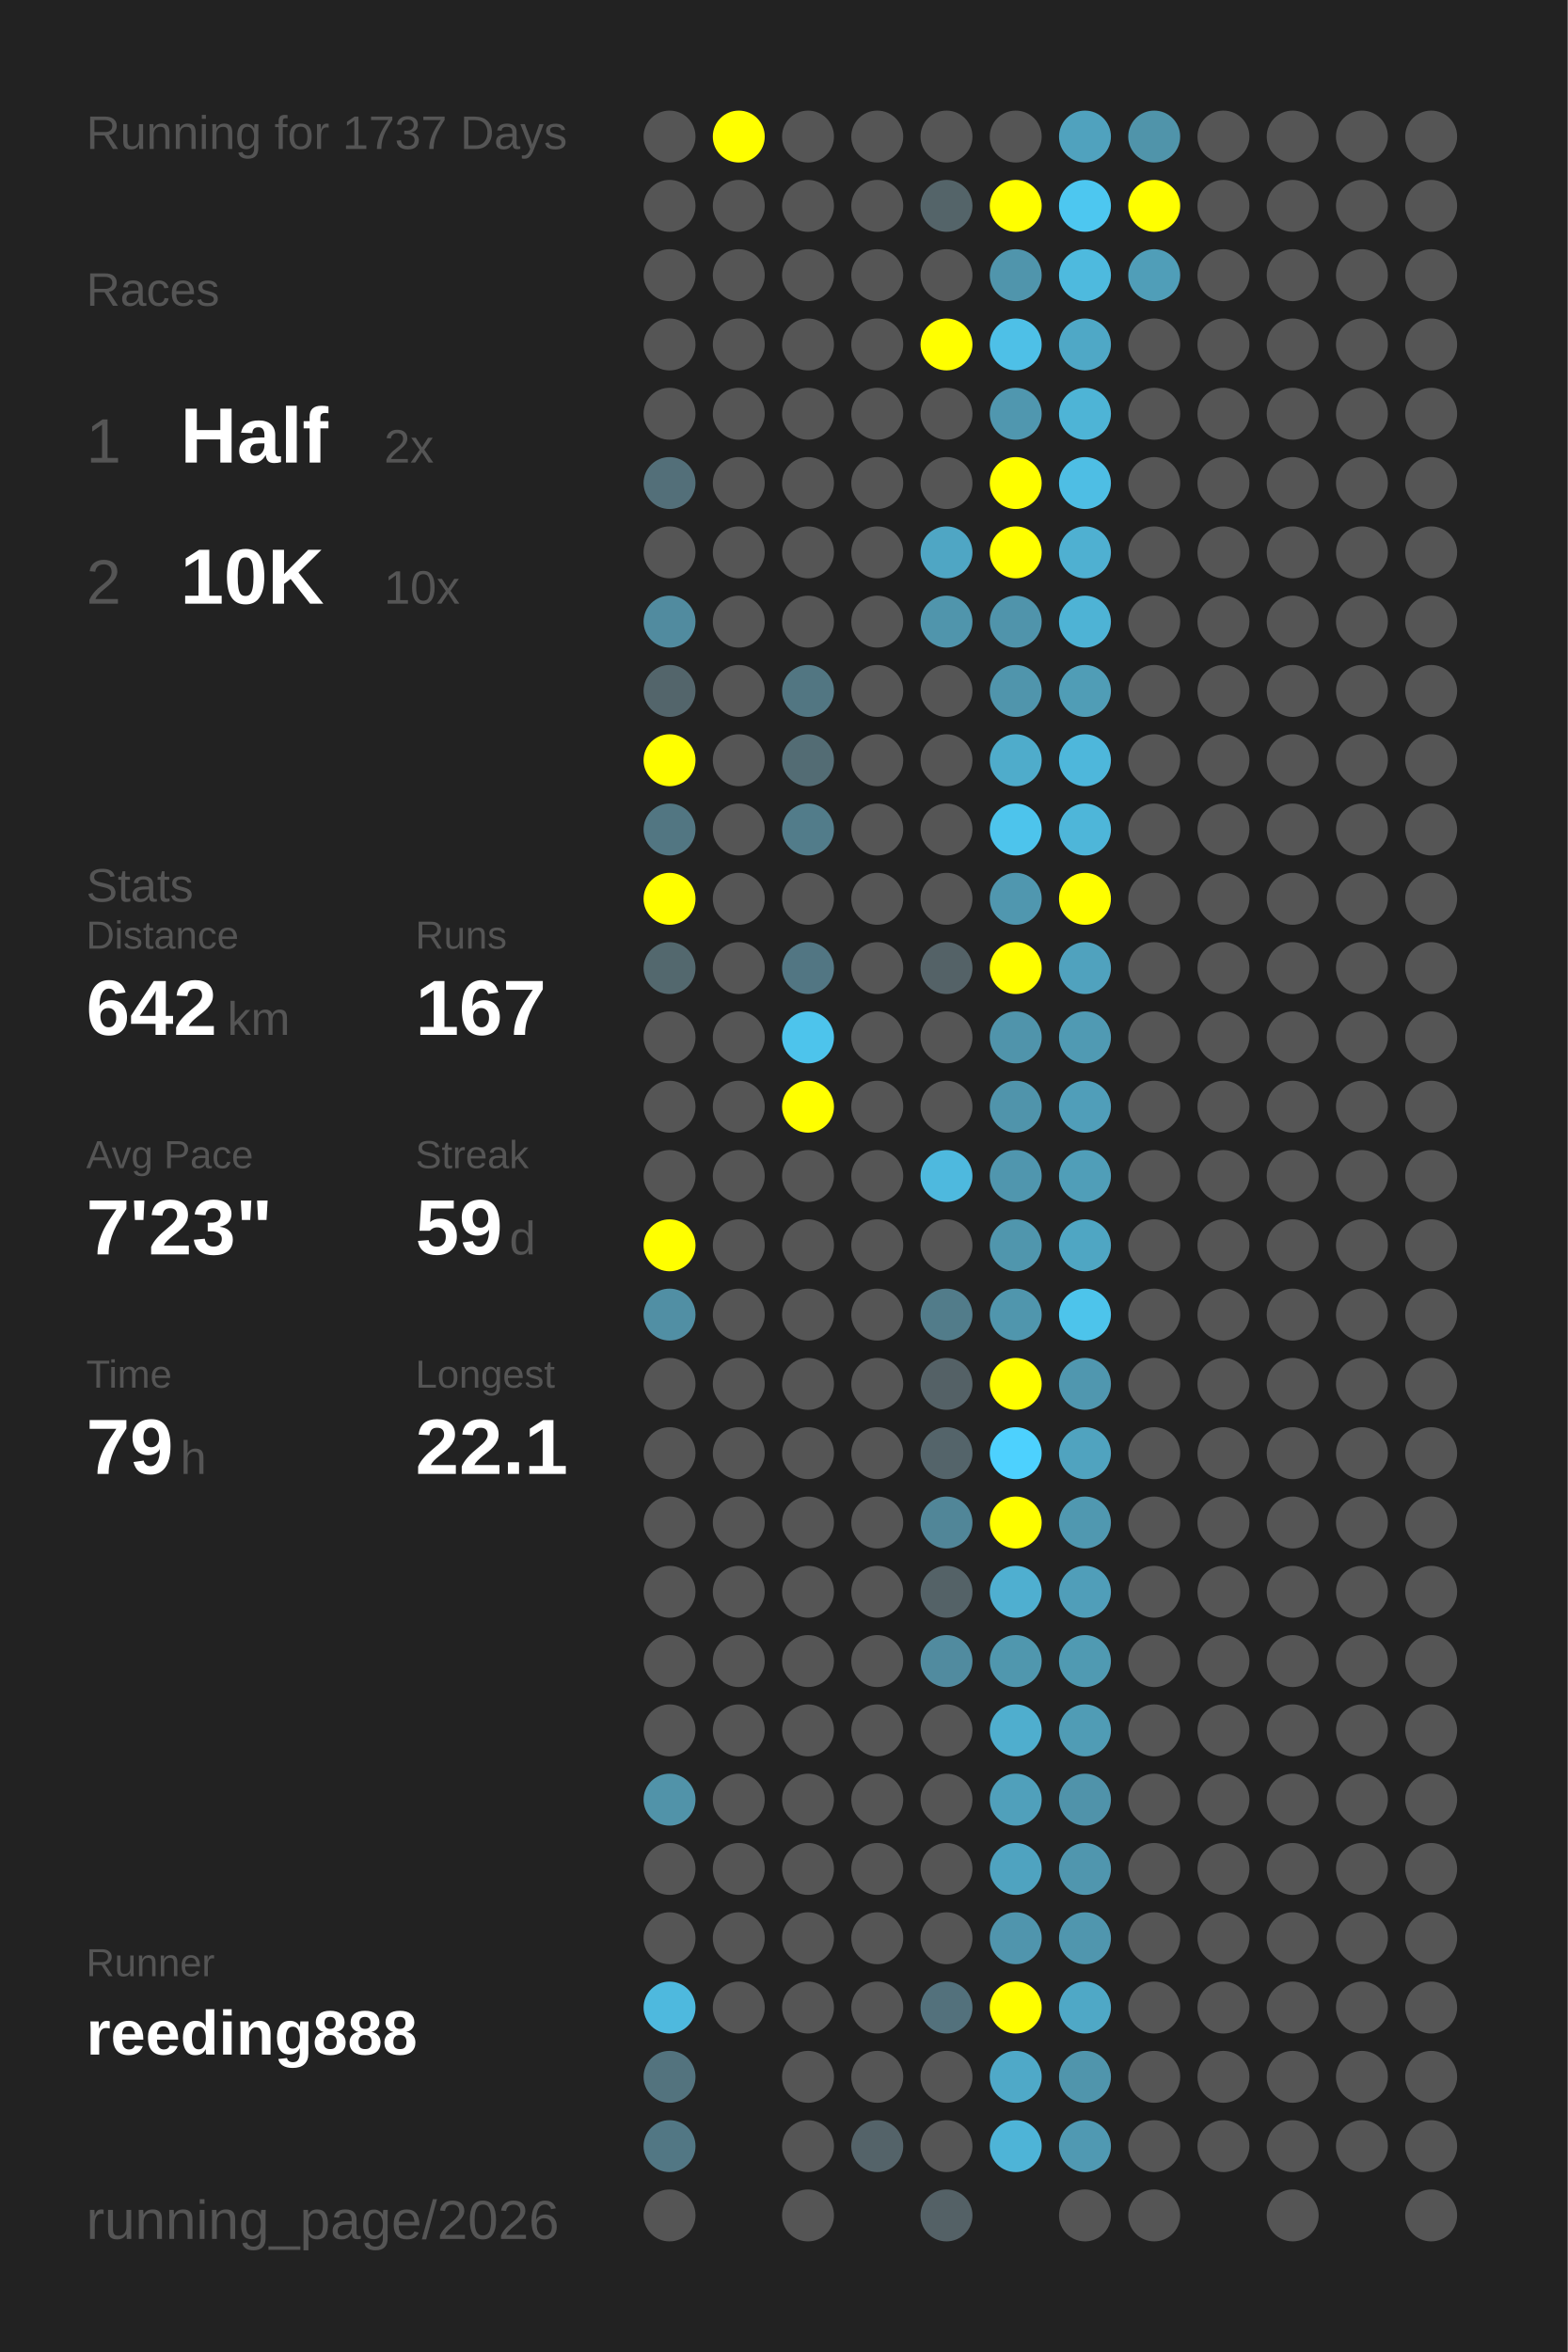
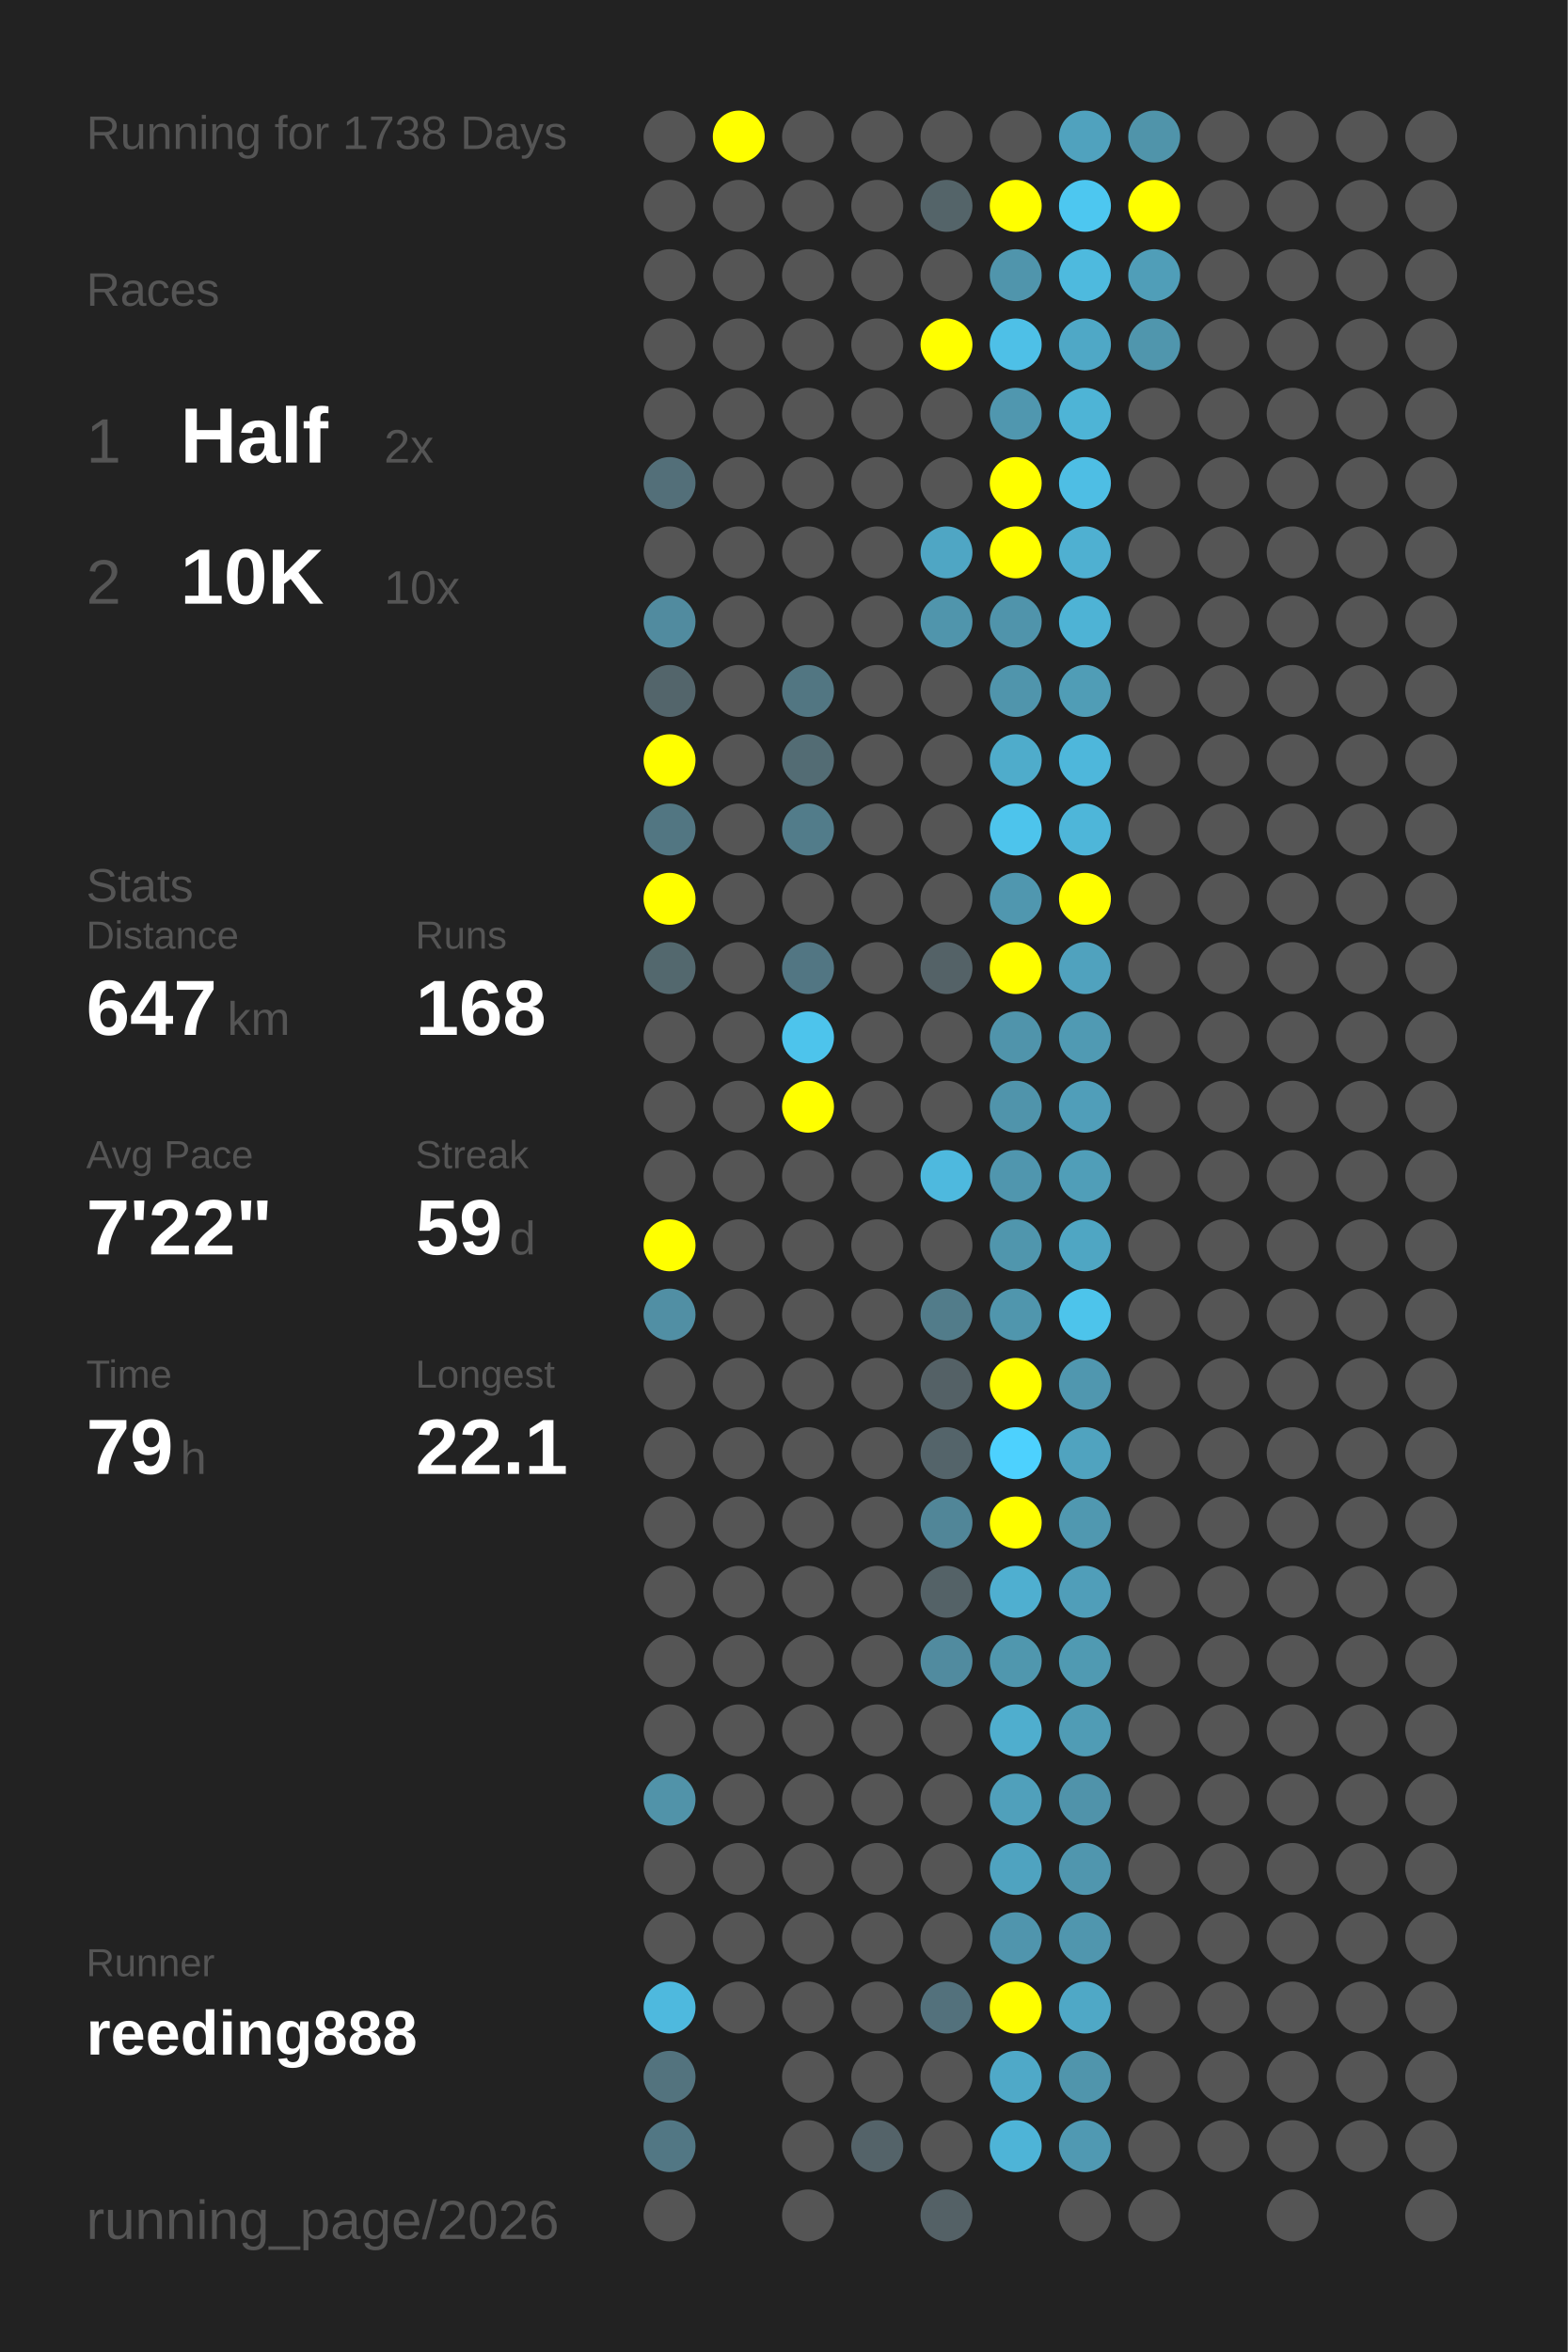
<svg xmlns="http://www.w3.org/2000/svg" baseProfile="full" height="300mm" version="1.1" viewBox="0,0,200,300" width="200mm">
  <defs />
  <rect fill="#222222" height="300" width="200" x="0" y="0" />
-   <text fill="#555555" style="font-size:6px; font-family:Arial;" x="11" y="19">Running for 1737 Days</text>
+   <text fill="#555555" style="font-size:6px; font-family:Arial;" x="11" y="19">Running for 1738 Days</text>
  <text fill="#555555" style="font-size:6px; font-family:Arial;" x="11" y="39">Races</text>
  <text fill="#555555" style="font-size:8px; font-family:Arial;" x="11" y="59">1</text>
  <text fill="#FFFFFF" style="font-size:10px; font-family:Arial; font-weight:bold;" x="23" y="59">Half</text>
  <text fill="#555555" style="font-size:6px; font-family:Arial;" x="49" y="59">2x</text>
  <text fill="#555555" style="font-size:8px; font-family:Arial;" x="11" y="77">2</text>
  <text fill="#FFFFFF" style="font-size:10px; font-family:Arial; font-weight:bold;" x="23" y="77">10K</text>
  <text fill="#555555" style="font-size:6px; font-family:Arial;" x="49" y="77">10x</text>
  <text fill="#555555" style="font-size:6px; font-family:Arial;" x="11" y="115">Stats</text>
  <text fill="#555555" style="font-size:5px; font-family:Arial;" x="11" y="121">Distance</text>
-   <text fill="#FFFFFF" style="font-size:10px; font-family:Arial; font-weight:bold;" x="11" y="132">642</text>
+   <text fill="#FFFFFF" style="font-size:10px; font-family:Arial; font-weight:bold;" x="11" y="132">647</text>
  <text fill="#555555" style="font-size:6px; font-family:Arial;" x="29" y="132">km</text>
  <text fill="#555555" style="font-size:5px; font-family:Arial;" x="53" y="121">Runs</text>
-   <text fill="#FFFFFF" style="font-size:10px; font-family:Arial; font-weight:bold;" x="53" y="132">167</text>
+   <text fill="#FFFFFF" style="font-size:10px; font-family:Arial; font-weight:bold;" x="53" y="132">168</text>
  <text fill="#555555" style="font-size:5px; font-family:Arial;" x="11" y="149">Avg Pace</text>
-   <text fill="#FFFFFF" style="font-size:10px; font-family:Arial; font-weight:bold;" x="11" y="160">7'23"</text>
+   <text fill="#FFFFFF" style="font-size:10px; font-family:Arial; font-weight:bold;" x="11" y="160">7'22"</text>
  <text fill="#555555" style="font-size:5px; font-family:Arial;" x="53" y="149">Streak</text>
  <text fill="#FFFFFF" style="font-size:10px; font-family:Arial; font-weight:bold;" x="53" y="160">59</text>
  <text fill="#555555" style="font-size:6px; font-family:Arial;" x="65" y="160">d</text>
  <text fill="#555555" style="font-size:5px; font-family:Arial;" x="11" y="177">Time</text>
  <text fill="#FFFFFF" style="font-size:10px; font-family:Arial; font-weight:bold;" x="11" y="188">79</text>
  <text fill="#555555" style="font-size:6px; font-family:Arial;" x="23" y="188">h</text>
  <text fill="#555555" style="font-size:5px; font-family:Arial;" x="53" y="177">Longest</text>
  <text fill="#FFFFFF" style="font-size:10px; font-family:Arial; font-weight:bold;" x="53" y="188">22.1</text>
  <text fill="#555555" style="font-size:5px; font-family:Arial;" x="11" y="252.065">Runner</text>
  <text fill="#FFFFFF" style="font-size:8px; font-family:Arial; font-weight:bold;" x="11" y="262.065">reeding888</text>
  <text fill="#555555" style="font-size:7px; font-family:Arial;" x="11" y="285.581">running_page/2026</text>
  <circle cx="85.417" cy="17.419" fill="#555555" r="3.312" />
  <circle cx="85.417" cy="26.258" fill="#555555" r="3.312" />
  <circle cx="85.417" cy="35.097" fill="#555555" r="3.312" />
  <circle cx="85.417" cy="43.935" fill="#555555" r="3.312" />
  <circle cx="85.417" cy="52.774" fill="#555555" r="3.312" />
  <circle cx="85.417" cy="61.613" fill="#536f79" r="3.312" />
  <circle cx="85.417" cy="70.452" fill="#555555" r="3.312" />
  <circle cx="85.417" cy="79.29" fill="#518b9f" r="3.312" />
  <circle cx="85.417" cy="88.129" fill="#53656b" r="3.312" />
  <circle cx="85.417" cy="96.968" fill="#FFFF00" r="3.312" />
  <circle cx="85.417" cy="105.806" fill="#527682" r="3.312" />
  <circle cx="85.417" cy="114.645" fill="#FFFF00" r="3.312" />
  <circle cx="85.417" cy="123.484" fill="#53686e" r="3.312" />
  <circle cx="85.417" cy="132.323" fill="#555555" r="3.312" />
  <circle cx="85.417" cy="141.161" fill="#555555" r="3.312" />
  <circle cx="85.417" cy="150" fill="#555555" r="3.312" />
  <circle cx="85.417" cy="158.839" fill="#FFFF00" r="3.312" />
  <circle cx="85.417" cy="167.677" fill="#518fa4" r="3.312" />
  <circle cx="85.417" cy="176.516" fill="#555555" r="3.312" />
  <circle cx="85.417" cy="185.355" fill="#555555" r="3.312" />
  <circle cx="85.417" cy="194.194" fill="#555555" r="3.312" />
  <circle cx="85.417" cy="203.032" fill="#555555" r="3.312" />
  <circle cx="85.417" cy="211.871" fill="#555555" r="3.312" />
  <circle cx="85.417" cy="220.71" fill="#555555" r="3.312" />
  <circle cx="85.417" cy="229.548" fill="#5193a9" r="3.312" />
  <circle cx="85.417" cy="238.387" fill="#555555" r="3.312" />
  <circle cx="85.417" cy="247.226" fill="#555555" r="3.312" />
  <circle cx="85.417" cy="256.065" fill="#4eb9de" r="3.312" />
  <circle cx="85.417" cy="264.903" fill="#53737e" r="3.312" />
  <circle cx="85.417" cy="273.742" fill="#527784" r="3.312" />
  <circle cx="85.417" cy="282.581" fill="#555555" r="3.312" />
  <circle cx="94.25" cy="17.419" fill="#FFFF00" r="3.312" />
  <circle cx="94.25" cy="26.258" fill="#555555" r="3.312" />
  <circle cx="94.25" cy="35.097" fill="#555555" r="3.312" />
  <circle cx="94.25" cy="43.935" fill="#555555" r="3.312" />
  <circle cx="94.25" cy="52.774" fill="#555555" r="3.312" />
  <circle cx="94.25" cy="61.613" fill="#555555" r="3.312" />
  <circle cx="94.25" cy="70.452" fill="#555555" r="3.312" />
  <circle cx="94.25" cy="79.29" fill="#555555" r="3.312" />
  <circle cx="94.25" cy="88.129" fill="#555555" r="3.312" />
  <circle cx="94.25" cy="96.968" fill="#555555" r="3.312" />
  <circle cx="94.25" cy="105.806" fill="#555555" r="3.312" />
  <circle cx="94.25" cy="114.645" fill="#555555" r="3.312" />
  <circle cx="94.25" cy="123.484" fill="#555555" r="3.312" />
  <circle cx="94.25" cy="132.323" fill="#555555" r="3.312" />
  <circle cx="94.25" cy="141.161" fill="#555555" r="3.312" />
  <circle cx="94.25" cy="150" fill="#555555" r="3.312" />
  <circle cx="94.25" cy="158.839" fill="#555555" r="3.312" />
  <circle cx="94.25" cy="167.677" fill="#555555" r="3.312" />
  <circle cx="94.25" cy="176.516" fill="#555555" r="3.312" />
  <circle cx="94.25" cy="185.355" fill="#555555" r="3.312" />
  <circle cx="94.25" cy="194.194" fill="#555555" r="3.312" />
  <circle cx="94.25" cy="203.032" fill="#555555" r="3.312" />
  <circle cx="94.25" cy="211.871" fill="#555555" r="3.312" />
  <circle cx="94.25" cy="220.71" fill="#555555" r="3.312" />
  <circle cx="94.25" cy="229.548" fill="#555555" r="3.312" />
  <circle cx="94.25" cy="238.387" fill="#555555" r="3.312" />
  <circle cx="94.25" cy="247.226" fill="#555555" r="3.312" />
  <circle cx="94.25" cy="256.065" fill="#555555" r="3.312" />
  <circle cx="103.083" cy="17.419" fill="#555555" r="3.312" />
  <circle cx="103.083" cy="26.258" fill="#555555" r="3.312" />
  <circle cx="103.083" cy="35.097" fill="#555555" r="3.312" />
  <circle cx="103.083" cy="43.935" fill="#555555" r="3.312" />
  <circle cx="103.083" cy="52.774" fill="#555555" r="3.312" />
  <circle cx="103.083" cy="61.613" fill="#555555" r="3.312" />
  <circle cx="103.083" cy="70.452" fill="#555555" r="3.312" />
  <circle cx="103.083" cy="79.29" fill="#555555" r="3.312" />
  <circle cx="103.083" cy="88.129" fill="#527682" r="3.312" />
  <circle cx="103.083" cy="96.968" fill="#536c74" r="3.312" />
  <circle cx="103.083" cy="105.806" fill="#527c8a" r="3.312" />
  <circle cx="103.083" cy="114.645" fill="#555555" r="3.312" />
  <circle cx="103.083" cy="123.484" fill="#527683" r="3.312" />
  <circle cx="103.083" cy="132.323" fill="#4dc4ec" r="3.312" />
  <circle cx="103.083" cy="141.161" fill="#FFFF00" r="3.312" />
  <circle cx="103.083" cy="150" fill="#555555" r="3.312" />
  <circle cx="103.083" cy="158.839" fill="#555555" r="3.312" />
  <circle cx="103.083" cy="167.677" fill="#555555" r="3.312" />
  <circle cx="103.083" cy="176.516" fill="#555555" r="3.312" />
  <circle cx="103.083" cy="185.355" fill="#555555" r="3.312" />
  <circle cx="103.083" cy="194.194" fill="#555555" r="3.312" />
  <circle cx="103.083" cy="203.032" fill="#555555" r="3.312" />
  <circle cx="103.083" cy="211.871" fill="#555555" r="3.312" />
  <circle cx="103.083" cy="220.71" fill="#555555" r="3.312" />
  <circle cx="103.083" cy="229.548" fill="#555555" r="3.312" />
  <circle cx="103.083" cy="238.387" fill="#555555" r="3.312" />
  <circle cx="103.083" cy="247.226" fill="#555555" r="3.312" />
  <circle cx="103.083" cy="256.065" fill="#555555" r="3.312" />
  <circle cx="103.083" cy="264.903" fill="#555555" r="3.312" />
  <circle cx="103.083" cy="273.742" fill="#555555" r="3.312" />
  <circle cx="103.083" cy="282.581" fill="#555555" r="3.312" />
  <circle cx="111.917" cy="17.419" fill="#555555" r="3.312" />
  <circle cx="111.917" cy="26.258" fill="#555555" r="3.312" />
  <circle cx="111.917" cy="35.097" fill="#555555" r="3.312" />
  <circle cx="111.917" cy="43.935" fill="#555555" r="3.312" />
  <circle cx="111.917" cy="52.774" fill="#555555" r="3.312" />
  <circle cx="111.917" cy="61.613" fill="#555555" r="3.312" />
  <circle cx="111.917" cy="70.452" fill="#555555" r="3.312" />
  <circle cx="111.917" cy="79.29" fill="#555555" r="3.312" />
  <circle cx="111.917" cy="88.129" fill="#555555" r="3.312" />
  <circle cx="111.917" cy="96.968" fill="#555555" r="3.312" />
  <circle cx="111.917" cy="105.806" fill="#555555" r="3.312" />
  <circle cx="111.917" cy="114.645" fill="#555555" r="3.312" />
  <circle cx="111.917" cy="123.484" fill="#555555" r="3.312" />
  <circle cx="111.917" cy="132.323" fill="#555555" r="3.312" />
  <circle cx="111.917" cy="141.161" fill="#555555" r="3.312" />
  <circle cx="111.917" cy="150" fill="#555555" r="3.312" />
  <circle cx="111.917" cy="158.839" fill="#555555" r="3.312" />
  <circle cx="111.917" cy="167.677" fill="#555555" r="3.312" />
  <circle cx="111.917" cy="176.516" fill="#555555" r="3.312" />
  <circle cx="111.917" cy="185.355" fill="#555555" r="3.312" />
  <circle cx="111.917" cy="194.194" fill="#555555" r="3.312" />
  <circle cx="111.917" cy="203.032" fill="#555555" r="3.312" />
  <circle cx="111.917" cy="211.871" fill="#555555" r="3.312" />
  <circle cx="111.917" cy="220.71" fill="#555555" r="3.312" />
  <circle cx="111.917" cy="229.548" fill="#555555" r="3.312" />
  <circle cx="111.917" cy="238.387" fill="#555555" r="3.312" />
  <circle cx="111.917" cy="247.226" fill="#555555" r="3.312" />
  <circle cx="111.917" cy="256.065" fill="#555555" r="3.312" />
  <circle cx="111.917" cy="264.903" fill="#555555" r="3.312" />
  <circle cx="111.917" cy="273.742" fill="#546369" r="3.312" />
  <circle cx="120.75" cy="17.419" fill="#555555" r="3.312" />
  <circle cx="120.75" cy="26.258" fill="#546469" r="3.312" />
  <circle cx="120.75" cy="35.097" fill="#555555" r="3.312" />
  <circle cx="120.75" cy="43.935" fill="#FFFF00" r="3.312" />
  <circle cx="120.75" cy="52.774" fill="#555555" r="3.312" />
  <circle cx="120.75" cy="61.613" fill="#555555" r="3.312" />
  <circle cx="120.75" cy="70.452" fill="#4fa6c4" r="3.312" />
  <circle cx="120.75" cy="79.29" fill="#5095ac" r="3.312" />
  <circle cx="120.75" cy="88.129" fill="#555555" r="3.312" />
  <circle cx="120.75" cy="96.968" fill="#555555" r="3.312" />
  <circle cx="120.75" cy="105.806" fill="#555555" r="3.312" />
  <circle cx="120.75" cy="114.645" fill="#555555" r="3.312" />
  <circle cx="120.75" cy="123.484" fill="#546267" r="3.312" />
  <circle cx="120.75" cy="132.323" fill="#555555" r="3.312" />
  <circle cx="120.75" cy="141.161" fill="#555555" r="3.312" />
  <circle cx="120.75" cy="150" fill="#4eb9de" r="3.312" />
  <circle cx="120.75" cy="158.839" fill="#555555" r="3.312" />
  <circle cx="120.75" cy="167.677" fill="#527c8a" r="3.312" />
  <circle cx="120.75" cy="176.516" fill="#546166" r="3.312" />
  <circle cx="120.75" cy="185.355" fill="#54646a" r="3.312" />
  <circle cx="120.75" cy="194.194" fill="#518698" r="3.312" />
  <circle cx="120.75" cy="203.032" fill="#546267" r="3.312" />
  <circle cx="120.75" cy="211.871" fill="#518b9f" r="3.312" />
  <circle cx="120.75" cy="220.71" fill="#555555" r="3.312" />
  <circle cx="120.75" cy="229.548" fill="#555555" r="3.312" />
  <circle cx="120.75" cy="238.387" fill="#555555" r="3.312" />
  <circle cx="120.75" cy="247.226" fill="#555555" r="3.312" />
  <circle cx="120.75" cy="256.065" fill="#53717c" r="3.312" />
  <circle cx="120.75" cy="264.903" fill="#555555" r="3.312" />
  <circle cx="120.75" cy="273.742" fill="#555555" r="3.312" />
  <circle cx="120.75" cy="282.581" fill="#546166" r="3.312" />
  <circle cx="129.583" cy="17.419" fill="#555555" r="3.312" />
  <circle cx="129.583" cy="26.258" fill="#FFFF00" r="3.312" />
  <circle cx="129.583" cy="35.097" fill="#5095ac" r="3.312" />
  <circle cx="129.583" cy="43.935" fill="#4ec0e7" r="3.312" />
  <circle cx="129.583" cy="52.774" fill="#5097af" r="3.312" />
  <circle cx="129.583" cy="61.613" fill="#FFFF00" r="3.312" />
  <circle cx="129.583" cy="70.452" fill="#FFFF00" r="3.312" />
  <circle cx="129.583" cy="79.29" fill="#5094ab" r="3.312" />
  <circle cx="129.583" cy="88.129" fill="#5095ac" r="3.312" />
  <circle cx="129.583" cy="96.968" fill="#4faccb" r="3.312" />
  <circle cx="129.583" cy="105.806" fill="#4dc4ec" r="3.312" />
  <circle cx="129.583" cy="114.645" fill="#5097af" r="3.312" />
  <circle cx="129.583" cy="123.484" fill="#FFFF00" r="3.312" />
  <circle cx="129.583" cy="132.323" fill="#5094ab" r="3.312" />
  <circle cx="129.583" cy="141.161" fill="#5094ab" r="3.312" />
  <circle cx="129.583" cy="150" fill="#5096ae" r="3.312" />
  <circle cx="129.583" cy="158.839" fill="#5096ad" r="3.312" />
  <circle cx="129.583" cy="167.677" fill="#5096ad" r="3.312" />
  <circle cx="129.583" cy="176.516" fill="#FFFF00" r="3.312" />
  <circle cx="129.583" cy="185.355" fill="#4dd1fe" r="3.312" />
  <circle cx="129.583" cy="194.194" fill="#FFFF00" r="3.312" />
  <circle cx="129.583" cy="203.032" fill="#4fafd0" r="3.312" />
  <circle cx="129.583" cy="211.871" fill="#5097ae" r="3.312" />
  <circle cx="129.583" cy="220.71" fill="#4faece" r="3.312" />
  <circle cx="129.583" cy="229.548" fill="#50a0bb" r="3.312" />
  <circle cx="129.583" cy="238.387" fill="#4fa3c0" r="3.312" />
  <circle cx="129.583" cy="247.226" fill="#5095ad" r="3.312" />
  <circle cx="129.583" cy="256.065" fill="#FFFF00" r="3.312" />
  <circle cx="129.583" cy="264.903" fill="#4fa9c8" r="3.312" />
  <circle cx="129.583" cy="273.742" fill="#4eb4d7" r="3.312" />
  <circle cx="138.417" cy="17.419" fill="#50a2be" r="3.312" />
  <circle cx="138.417" cy="26.258" fill="#4dc7f0" r="3.312" />
  <circle cx="138.417" cy="35.097" fill="#4ebade" r="3.312" />
  <circle cx="138.417" cy="43.935" fill="#4fa8c6" r="3.312" />
  <circle cx="138.417" cy="52.774" fill="#4eb4d6" r="3.312" />
  <circle cx="138.417" cy="61.613" fill="#4ebee4" r="3.312" />
  <circle cx="138.417" cy="70.452" fill="#4fb0d1" r="3.312" />
  <circle cx="138.417" cy="79.29" fill="#4eb3d5" r="3.312" />
  <circle cx="138.417" cy="88.129" fill="#509db6" r="3.312" />
  <circle cx="138.417" cy="96.968" fill="#4eb7db" r="3.312" />
  <circle cx="138.417" cy="105.806" fill="#4eb6d9" r="3.312" />
  <circle cx="138.417" cy="114.645" fill="#FFFF00" r="3.312" />
  <circle cx="138.417" cy="123.484" fill="#50a2be" r="3.312" />
  <circle cx="138.417" cy="132.323" fill="#509ab3" r="3.312" />
  <circle cx="138.417" cy="141.161" fill="#509eb9" r="3.312" />
  <circle cx="138.417" cy="150" fill="#509eb8" r="3.312" />
  <circle cx="138.417" cy="158.839" fill="#4fa6c3" r="3.312" />
  <circle cx="138.417" cy="167.677" fill="#4dc4eb" r="3.312" />
  <circle cx="138.417" cy="176.516" fill="#5097af" r="3.312" />
  <circle cx="138.417" cy="185.355" fill="#50a3bf" r="3.312" />
  <circle cx="138.417" cy="194.194" fill="#5098b0" r="3.312" />
  <circle cx="138.417" cy="203.032" fill="#509eb9" r="3.312" />
  <circle cx="138.417" cy="211.871" fill="#509ab2" r="3.312" />
  <circle cx="138.417" cy="220.71" fill="#509cb5" r="3.312" />
  <circle cx="138.417" cy="229.548" fill="#5093aa" r="3.312" />
  <circle cx="138.417" cy="238.387" fill="#5096ae" r="3.312" />
  <circle cx="138.417" cy="247.226" fill="#5096ae" r="3.312" />
  <circle cx="138.417" cy="256.065" fill="#4fa8c6" r="3.312" />
  <circle cx="138.417" cy="264.903" fill="#5095ac" r="3.312" />
  <circle cx="138.417" cy="273.742" fill="#5099b2" r="3.312" />
  <circle cx="138.417" cy="282.581" fill="#555555" r="3.312" />
  <circle cx="147.25" cy="17.419" fill="#5094aa" r="3.312" />
  <circle cx="147.25" cy="26.258" fill="#FFFF00" r="3.312" />
  <circle cx="147.25" cy="35.097" fill="#509eb8" r="3.312" />
-   <circle cx="147.25" cy="43.935" fill="#555555" r="3.312" />
+   <circle cx="147.25" cy="43.935" fill="#5096ad" r="3.312" />
  <circle cx="147.25" cy="52.774" fill="#555555" r="3.312" />
  <circle cx="147.25" cy="61.613" fill="#555555" r="3.312" />
  <circle cx="147.25" cy="70.452" fill="#555555" r="3.312" />
  <circle cx="147.25" cy="79.29" fill="#555555" r="3.312" />
  <circle cx="147.25" cy="88.129" fill="#555555" r="3.312" />
  <circle cx="147.25" cy="96.968" fill="#555555" r="3.312" />
  <circle cx="147.25" cy="105.806" fill="#555555" r="3.312" />
  <circle cx="147.25" cy="114.645" fill="#555555" r="3.312" />
  <circle cx="147.25" cy="123.484" fill="#555555" r="3.312" />
  <circle cx="147.25" cy="132.323" fill="#555555" r="3.312" />
  <circle cx="147.25" cy="141.161" fill="#555555" r="3.312" />
  <circle cx="147.25" cy="150" fill="#555555" r="3.312" />
  <circle cx="147.25" cy="158.839" fill="#555555" r="3.312" />
  <circle cx="147.25" cy="167.677" fill="#555555" r="3.312" />
  <circle cx="147.25" cy="176.516" fill="#555555" r="3.312" />
  <circle cx="147.25" cy="185.355" fill="#555555" r="3.312" />
  <circle cx="147.25" cy="194.194" fill="#555555" r="3.312" />
  <circle cx="147.25" cy="203.032" fill="#555555" r="3.312" />
  <circle cx="147.25" cy="211.871" fill="#555555" r="3.312" />
  <circle cx="147.25" cy="220.71" fill="#555555" r="3.312" />
  <circle cx="147.25" cy="229.548" fill="#555555" r="3.312" />
  <circle cx="147.25" cy="238.387" fill="#555555" r="3.312" />
  <circle cx="147.25" cy="247.226" fill="#555555" r="3.312" />
  <circle cx="147.25" cy="256.065" fill="#555555" r="3.312" />
  <circle cx="147.25" cy="264.903" fill="#555555" r="3.312" />
  <circle cx="147.25" cy="273.742" fill="#555555" r="3.312" />
  <circle cx="147.25" cy="282.581" fill="#555555" r="3.312" />
  <circle cx="156.083" cy="17.419" fill="#555555" r="3.312" />
  <circle cx="156.083" cy="26.258" fill="#555555" r="3.312" />
  <circle cx="156.083" cy="35.097" fill="#555555" r="3.312" />
  <circle cx="156.083" cy="43.935" fill="#555555" r="3.312" />
  <circle cx="156.083" cy="52.774" fill="#555555" r="3.312" />
  <circle cx="156.083" cy="61.613" fill="#555555" r="3.312" />
  <circle cx="156.083" cy="70.452" fill="#555555" r="3.312" />
  <circle cx="156.083" cy="79.29" fill="#555555" r="3.312" />
  <circle cx="156.083" cy="88.129" fill="#555555" r="3.312" />
  <circle cx="156.083" cy="96.968" fill="#555555" r="3.312" />
  <circle cx="156.083" cy="105.806" fill="#555555" r="3.312" />
  <circle cx="156.083" cy="114.645" fill="#555555" r="3.312" />
  <circle cx="156.083" cy="123.484" fill="#555555" r="3.312" />
  <circle cx="156.083" cy="132.323" fill="#555555" r="3.312" />
  <circle cx="156.083" cy="141.161" fill="#555555" r="3.312" />
  <circle cx="156.083" cy="150" fill="#555555" r="3.312" />
  <circle cx="156.083" cy="158.839" fill="#555555" r="3.312" />
  <circle cx="156.083" cy="167.677" fill="#555555" r="3.312" />
  <circle cx="156.083" cy="176.516" fill="#555555" r="3.312" />
  <circle cx="156.083" cy="185.355" fill="#555555" r="3.312" />
  <circle cx="156.083" cy="194.194" fill="#555555" r="3.312" />
  <circle cx="156.083" cy="203.032" fill="#555555" r="3.312" />
  <circle cx="156.083" cy="211.871" fill="#555555" r="3.312" />
  <circle cx="156.083" cy="220.71" fill="#555555" r="3.312" />
  <circle cx="156.083" cy="229.548" fill="#555555" r="3.312" />
  <circle cx="156.083" cy="238.387" fill="#555555" r="3.312" />
  <circle cx="156.083" cy="247.226" fill="#555555" r="3.312" />
  <circle cx="156.083" cy="256.065" fill="#555555" r="3.312" />
  <circle cx="156.083" cy="264.903" fill="#555555" r="3.312" />
  <circle cx="156.083" cy="273.742" fill="#555555" r="3.312" />
  <circle cx="164.917" cy="17.419" fill="#555555" r="3.312" />
  <circle cx="164.917" cy="26.258" fill="#555555" r="3.312" />
  <circle cx="164.917" cy="35.097" fill="#555555" r="3.312" />
  <circle cx="164.917" cy="43.935" fill="#555555" r="3.312" />
  <circle cx="164.917" cy="52.774" fill="#555555" r="3.312" />
  <circle cx="164.917" cy="61.613" fill="#555555" r="3.312" />
  <circle cx="164.917" cy="70.452" fill="#555555" r="3.312" />
  <circle cx="164.917" cy="79.29" fill="#555555" r="3.312" />
  <circle cx="164.917" cy="88.129" fill="#555555" r="3.312" />
  <circle cx="164.917" cy="96.968" fill="#555555" r="3.312" />
  <circle cx="164.917" cy="105.806" fill="#555555" r="3.312" />
  <circle cx="164.917" cy="114.645" fill="#555555" r="3.312" />
  <circle cx="164.917" cy="123.484" fill="#555555" r="3.312" />
  <circle cx="164.917" cy="132.323" fill="#555555" r="3.312" />
  <circle cx="164.917" cy="141.161" fill="#555555" r="3.312" />
  <circle cx="164.917" cy="150" fill="#555555" r="3.312" />
  <circle cx="164.917" cy="158.839" fill="#555555" r="3.312" />
  <circle cx="164.917" cy="167.677" fill="#555555" r="3.312" />
  <circle cx="164.917" cy="176.516" fill="#555555" r="3.312" />
  <circle cx="164.917" cy="185.355" fill="#555555" r="3.312" />
  <circle cx="164.917" cy="194.194" fill="#555555" r="3.312" />
  <circle cx="164.917" cy="203.032" fill="#555555" r="3.312" />
  <circle cx="164.917" cy="211.871" fill="#555555" r="3.312" />
  <circle cx="164.917" cy="220.71" fill="#555555" r="3.312" />
  <circle cx="164.917" cy="229.548" fill="#555555" r="3.312" />
  <circle cx="164.917" cy="238.387" fill="#555555" r="3.312" />
  <circle cx="164.917" cy="247.226" fill="#555555" r="3.312" />
  <circle cx="164.917" cy="256.065" fill="#555555" r="3.312" />
  <circle cx="164.917" cy="264.903" fill="#555555" r="3.312" />
  <circle cx="164.917" cy="273.742" fill="#555555" r="3.312" />
  <circle cx="164.917" cy="282.581" fill="#555555" r="3.312" />
  <circle cx="173.75" cy="17.419" fill="#555555" r="3.312" />
  <circle cx="173.75" cy="26.258" fill="#555555" r="3.312" />
  <circle cx="173.75" cy="35.097" fill="#555555" r="3.312" />
  <circle cx="173.75" cy="43.935" fill="#555555" r="3.312" />
  <circle cx="173.75" cy="52.774" fill="#555555" r="3.312" />
  <circle cx="173.75" cy="61.613" fill="#555555" r="3.312" />
  <circle cx="173.75" cy="70.452" fill="#555555" r="3.312" />
  <circle cx="173.75" cy="79.29" fill="#555555" r="3.312" />
  <circle cx="173.75" cy="88.129" fill="#555555" r="3.312" />
  <circle cx="173.75" cy="96.968" fill="#555555" r="3.312" />
  <circle cx="173.75" cy="105.806" fill="#555555" r="3.312" />
  <circle cx="173.75" cy="114.645" fill="#555555" r="3.312" />
  <circle cx="173.75" cy="123.484" fill="#555555" r="3.312" />
  <circle cx="173.75" cy="132.323" fill="#555555" r="3.312" />
  <circle cx="173.75" cy="141.161" fill="#555555" r="3.312" />
  <circle cx="173.75" cy="150" fill="#555555" r="3.312" />
  <circle cx="173.75" cy="158.839" fill="#555555" r="3.312" />
  <circle cx="173.75" cy="167.677" fill="#555555" r="3.312" />
  <circle cx="173.75" cy="176.516" fill="#555555" r="3.312" />
  <circle cx="173.75" cy="185.355" fill="#555555" r="3.312" />
  <circle cx="173.75" cy="194.194" fill="#555555" r="3.312" />
  <circle cx="173.75" cy="203.032" fill="#555555" r="3.312" />
  <circle cx="173.75" cy="211.871" fill="#555555" r="3.312" />
  <circle cx="173.75" cy="220.71" fill="#555555" r="3.312" />
  <circle cx="173.75" cy="229.548" fill="#555555" r="3.312" />
  <circle cx="173.75" cy="238.387" fill="#555555" r="3.312" />
  <circle cx="173.75" cy="247.226" fill="#555555" r="3.312" />
  <circle cx="173.75" cy="256.065" fill="#555555" r="3.312" />
  <circle cx="173.75" cy="264.903" fill="#555555" r="3.312" />
  <circle cx="173.75" cy="273.742" fill="#555555" r="3.312" />
  <circle cx="182.583" cy="17.419" fill="#555555" r="3.312" />
  <circle cx="182.583" cy="26.258" fill="#555555" r="3.312" />
  <circle cx="182.583" cy="35.097" fill="#555555" r="3.312" />
  <circle cx="182.583" cy="43.935" fill="#555555" r="3.312" />
  <circle cx="182.583" cy="52.774" fill="#555555" r="3.312" />
  <circle cx="182.583" cy="61.613" fill="#555555" r="3.312" />
  <circle cx="182.583" cy="70.452" fill="#555555" r="3.312" />
  <circle cx="182.583" cy="79.29" fill="#555555" r="3.312" />
  <circle cx="182.583" cy="88.129" fill="#555555" r="3.312" />
  <circle cx="182.583" cy="96.968" fill="#555555" r="3.312" />
  <circle cx="182.583" cy="105.806" fill="#555555" r="3.312" />
  <circle cx="182.583" cy="114.645" fill="#555555" r="3.312" />
  <circle cx="182.583" cy="123.484" fill="#555555" r="3.312" />
  <circle cx="182.583" cy="132.323" fill="#555555" r="3.312" />
  <circle cx="182.583" cy="141.161" fill="#555555" r="3.312" />
  <circle cx="182.583" cy="150" fill="#555555" r="3.312" />
  <circle cx="182.583" cy="158.839" fill="#555555" r="3.312" />
  <circle cx="182.583" cy="167.677" fill="#555555" r="3.312" />
  <circle cx="182.583" cy="176.516" fill="#555555" r="3.312" />
  <circle cx="182.583" cy="185.355" fill="#555555" r="3.312" />
  <circle cx="182.583" cy="194.194" fill="#555555" r="3.312" />
  <circle cx="182.583" cy="203.032" fill="#555555" r="3.312" />
  <circle cx="182.583" cy="211.871" fill="#555555" r="3.312" />
  <circle cx="182.583" cy="220.71" fill="#555555" r="3.312" />
  <circle cx="182.583" cy="229.548" fill="#555555" r="3.312" />
  <circle cx="182.583" cy="238.387" fill="#555555" r="3.312" />
  <circle cx="182.583" cy="247.226" fill="#555555" r="3.312" />
  <circle cx="182.583" cy="256.065" fill="#555555" r="3.312" />
  <circle cx="182.583" cy="264.903" fill="#555555" r="3.312" />
  <circle cx="182.583" cy="273.742" fill="#555555" r="3.312" />
  <circle cx="182.583" cy="282.581" fill="#555555" r="3.312" />
</svg>
